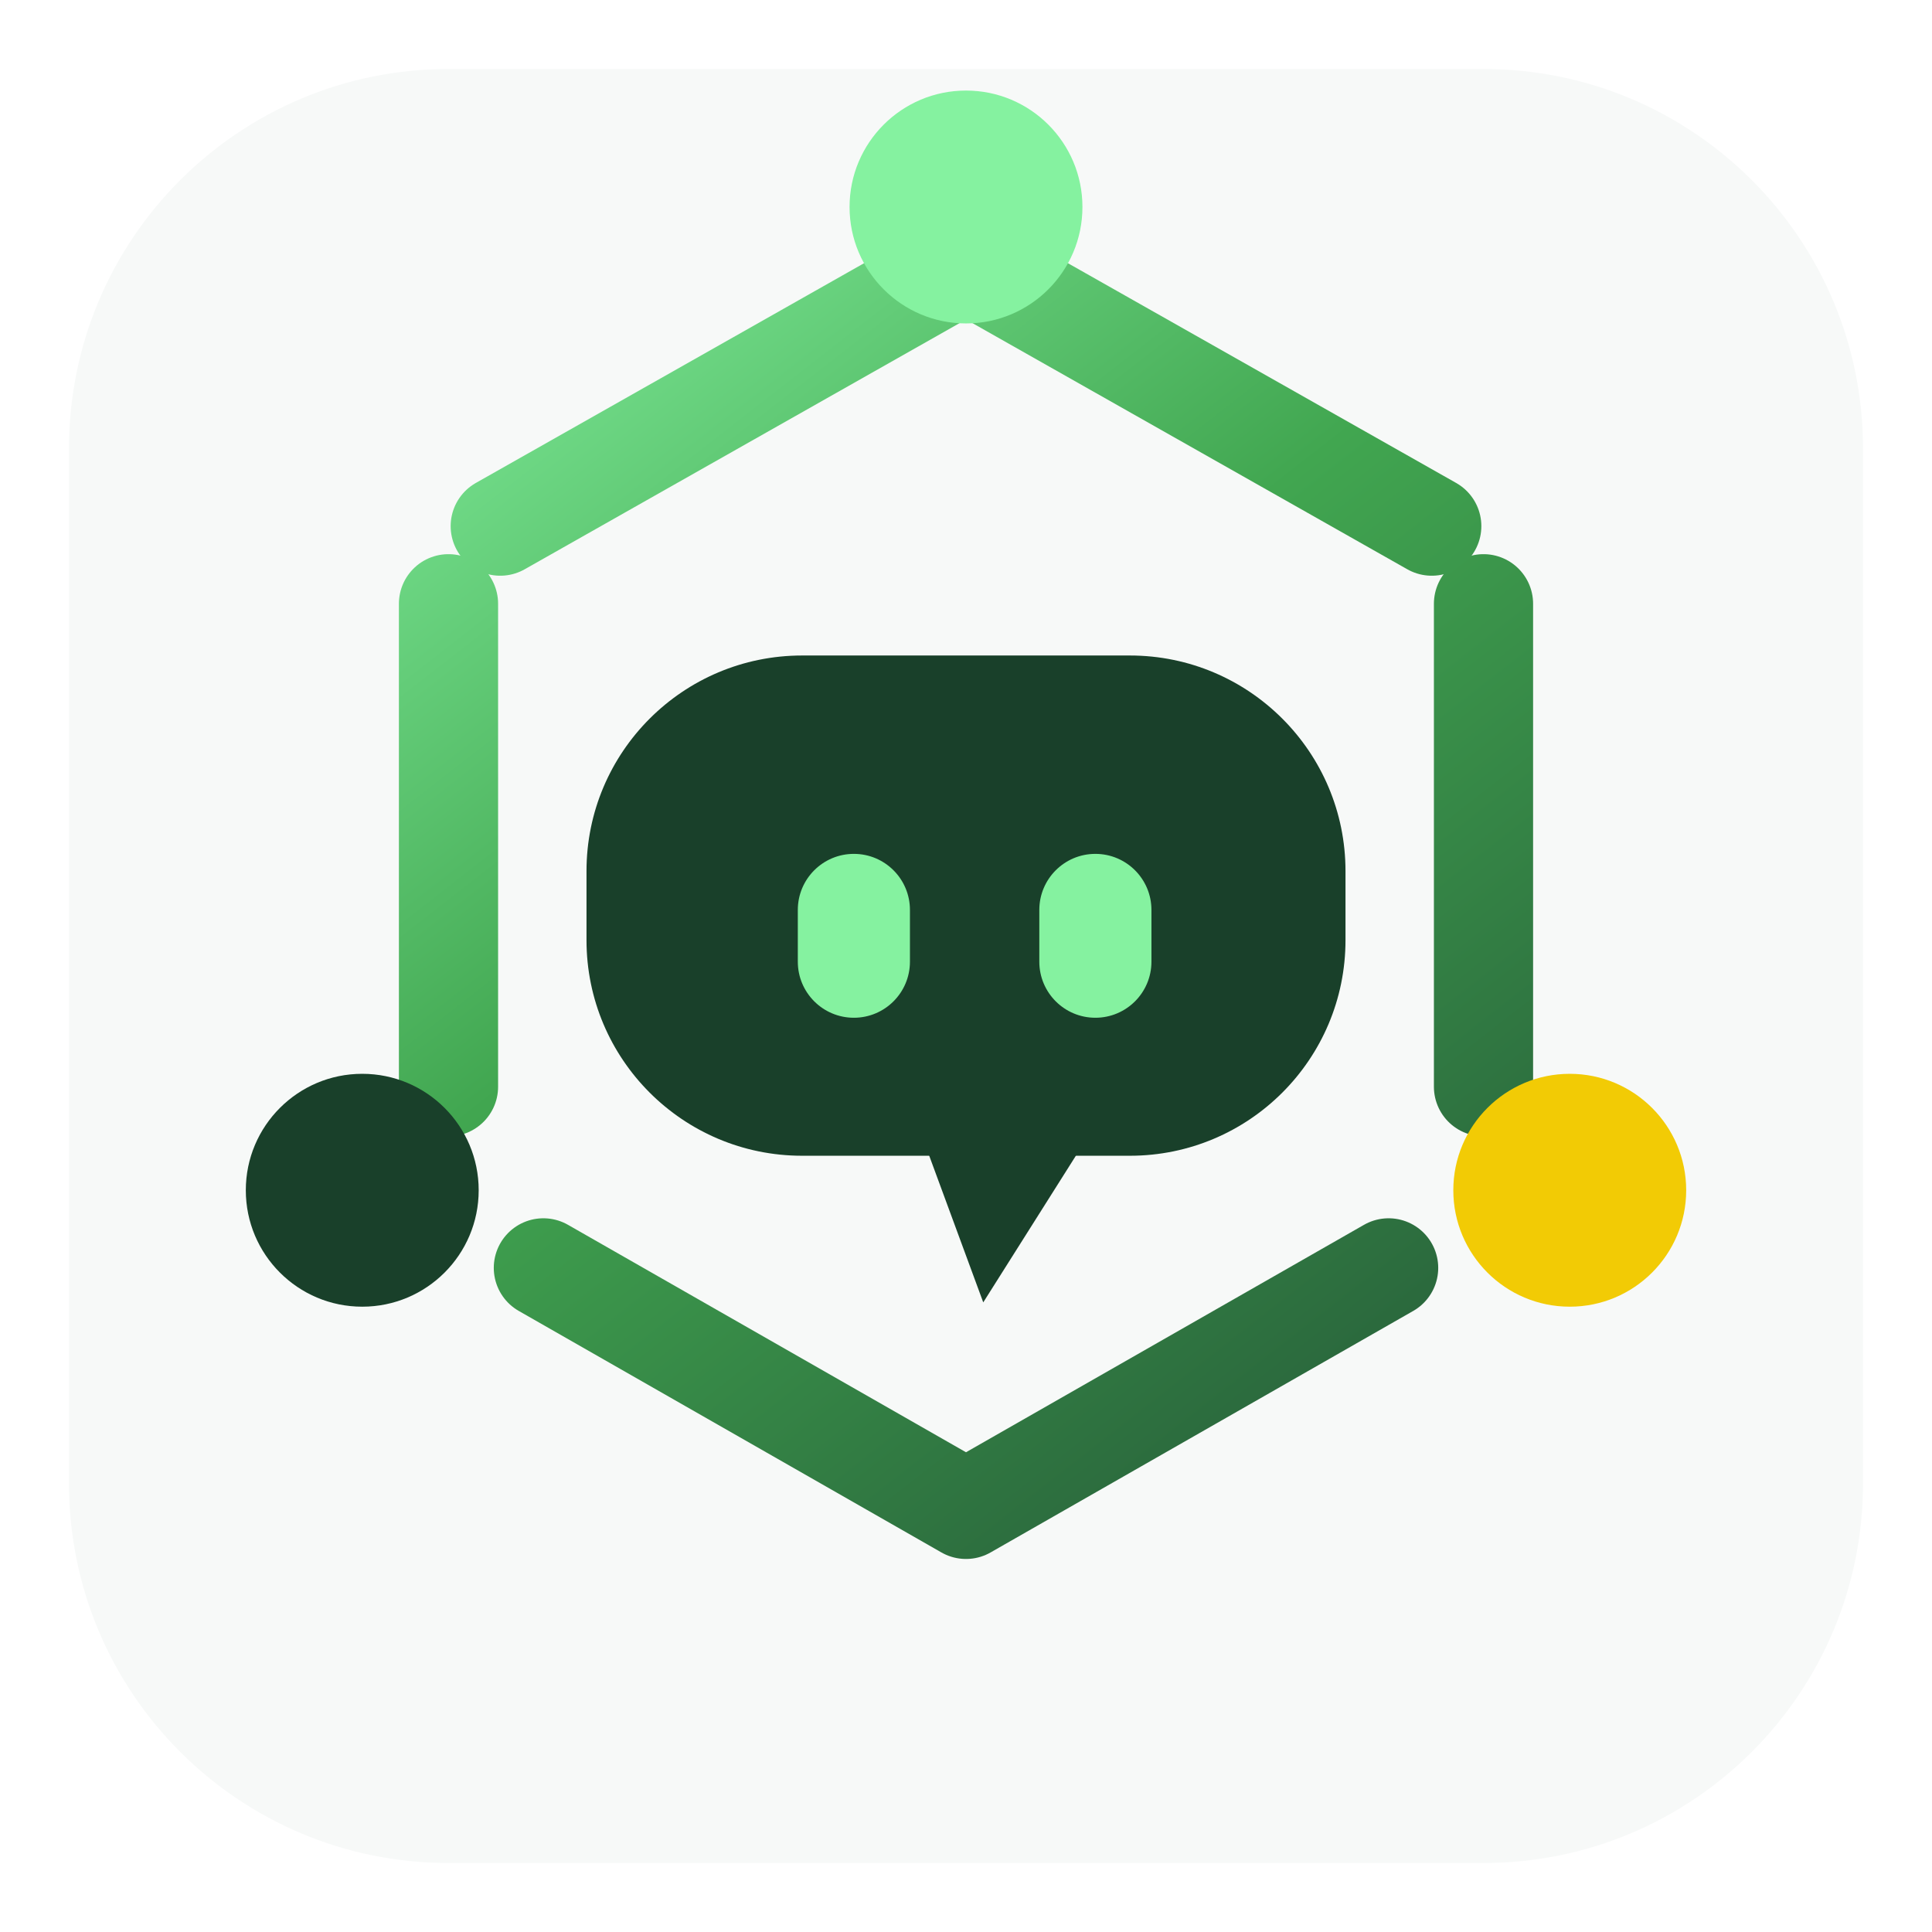
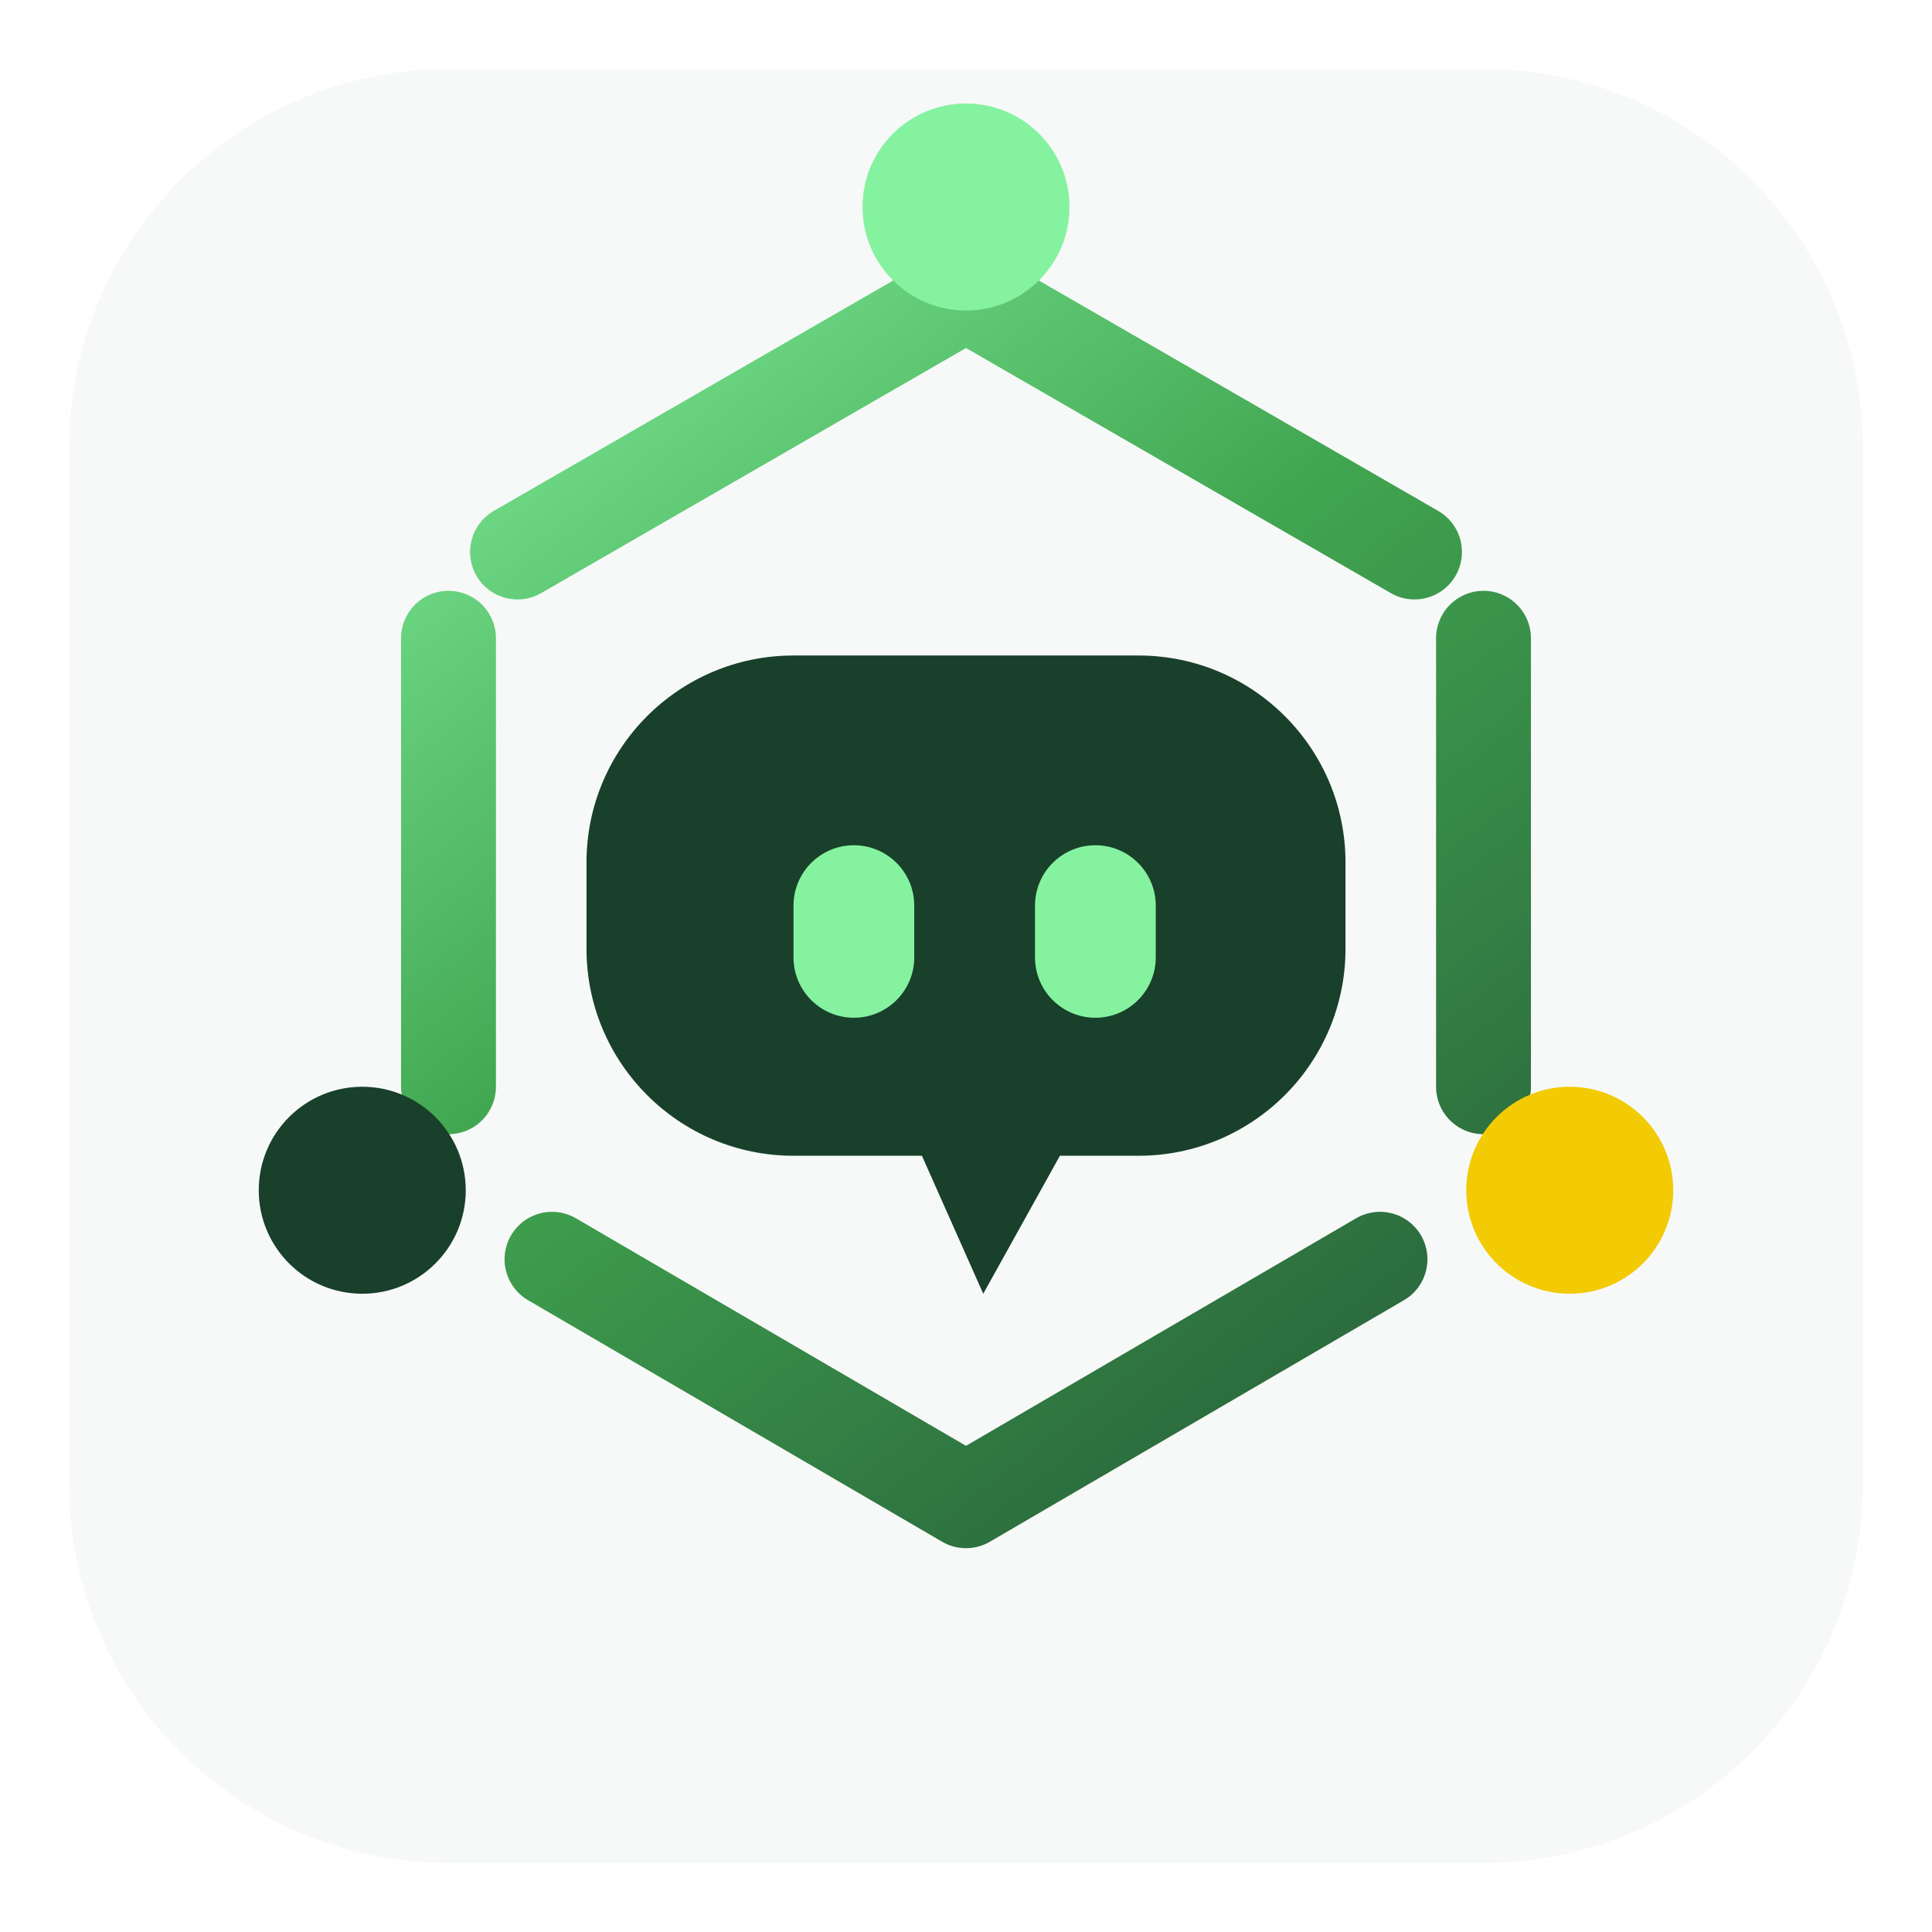
- <svg xmlns="http://www.w3.org/2000/svg" viewBox="0 0 224 224" role="img" aria-label="Clever Agent icon white bg">
+ <svg xmlns="http://www.w3.org/2000/svg" viewBox="0 0 224 224" role="img" aria-label="icon white">
  <rect x="8" y="8" width="208" height="208" rx="44" fill="#F7F9F8" />
  <defs>
-     <linearGradient id="ca-frame-white" x1="52" y1="20" x2="172" y2="174" gradientUnits="userSpaceOnUse">
+     <linearGradient id="fw" x1="52" y1="22" x2="172" y2="176" gradientUnits="userSpaceOnUse">
      <stop offset="0" stop-color="#85F2A0" />
      <stop offset="0.45" stop-color="#41A650" />
      <stop offset="1" stop-color="#255938" />
    </linearGradient>
  </defs>
  <g id="icon">
-     <g id="frame" fill="none" stroke="url(#ca-frame-white)" stroke-width="11.5" stroke-linecap="round" stroke-linejoin="round">
-       <path d="M111 31 L58 61" />
-       <path d="M113 31 L166 61" />
-       <path d="M52 70 L52 126" />
-       <path d="M172 70 L172 126" />
-       <path d="M63 147 L112 175 L161 147" />
+     <g id="frame" fill="none" stroke="url(#fw)" stroke-width="11" stroke-linecap="round" stroke-linejoin="round">
+       <line x1="112" y1="34" x2="60" y2="64" />
+       <line x1="112" y1="34" x2="164" y2="64" />
+       <line x1="52" y1="74" x2="52" y2="126" />
+       <line x1="172" y1="74" x2="172" y2="126" />
+       <polyline points="64,146 112,174 160,146" />
    </g>
    <g id="nodes">
-       <circle cx="112" cy="24" r="13.5" fill="#85F2A0" />
-       <circle cx="42" cy="138" r="13.5" fill="#19402A" />
-       <circle cx="182" cy="138" r="13.5" fill="#F2CB05" />
+       <circle cx="112" cy="24" r="12" fill="#85F2A0" />
+       <circle cx="42" cy="138" r="12" fill="#19402A" />
+       <circle cx="182" cy="138" r="12" fill="#F2CB05" />
    </g>
    <g id="bubble">
-       <rect x="68" y="76" width="88" height="58" rx="25" fill="#19402A" />
-       <path d="M107 132 L126 132 L114 151 Z" fill="#19402A" />
+       <rect x="68" y="76" width="88" height="58" rx="24" fill="#19402A" />
+       <path d="M106 132 L124 132 L114 150 Z" fill="#19402A" />
    </g>
    <g id="eyes">
-       <rect x="92.5" y="99" width="13" height="19" rx="6.5" fill="#85F2A0" />
-       <rect x="120.5" y="99" width="13" height="19" rx="6.5" fill="#85F2A0" />
+       <rect x="92" y="98" width="14" height="20" rx="7" fill="#85F2A0" />
+       <rect x="120" y="98" width="14" height="20" rx="7" fill="#85F2A0" />
    </g>
  </g>
</svg>
